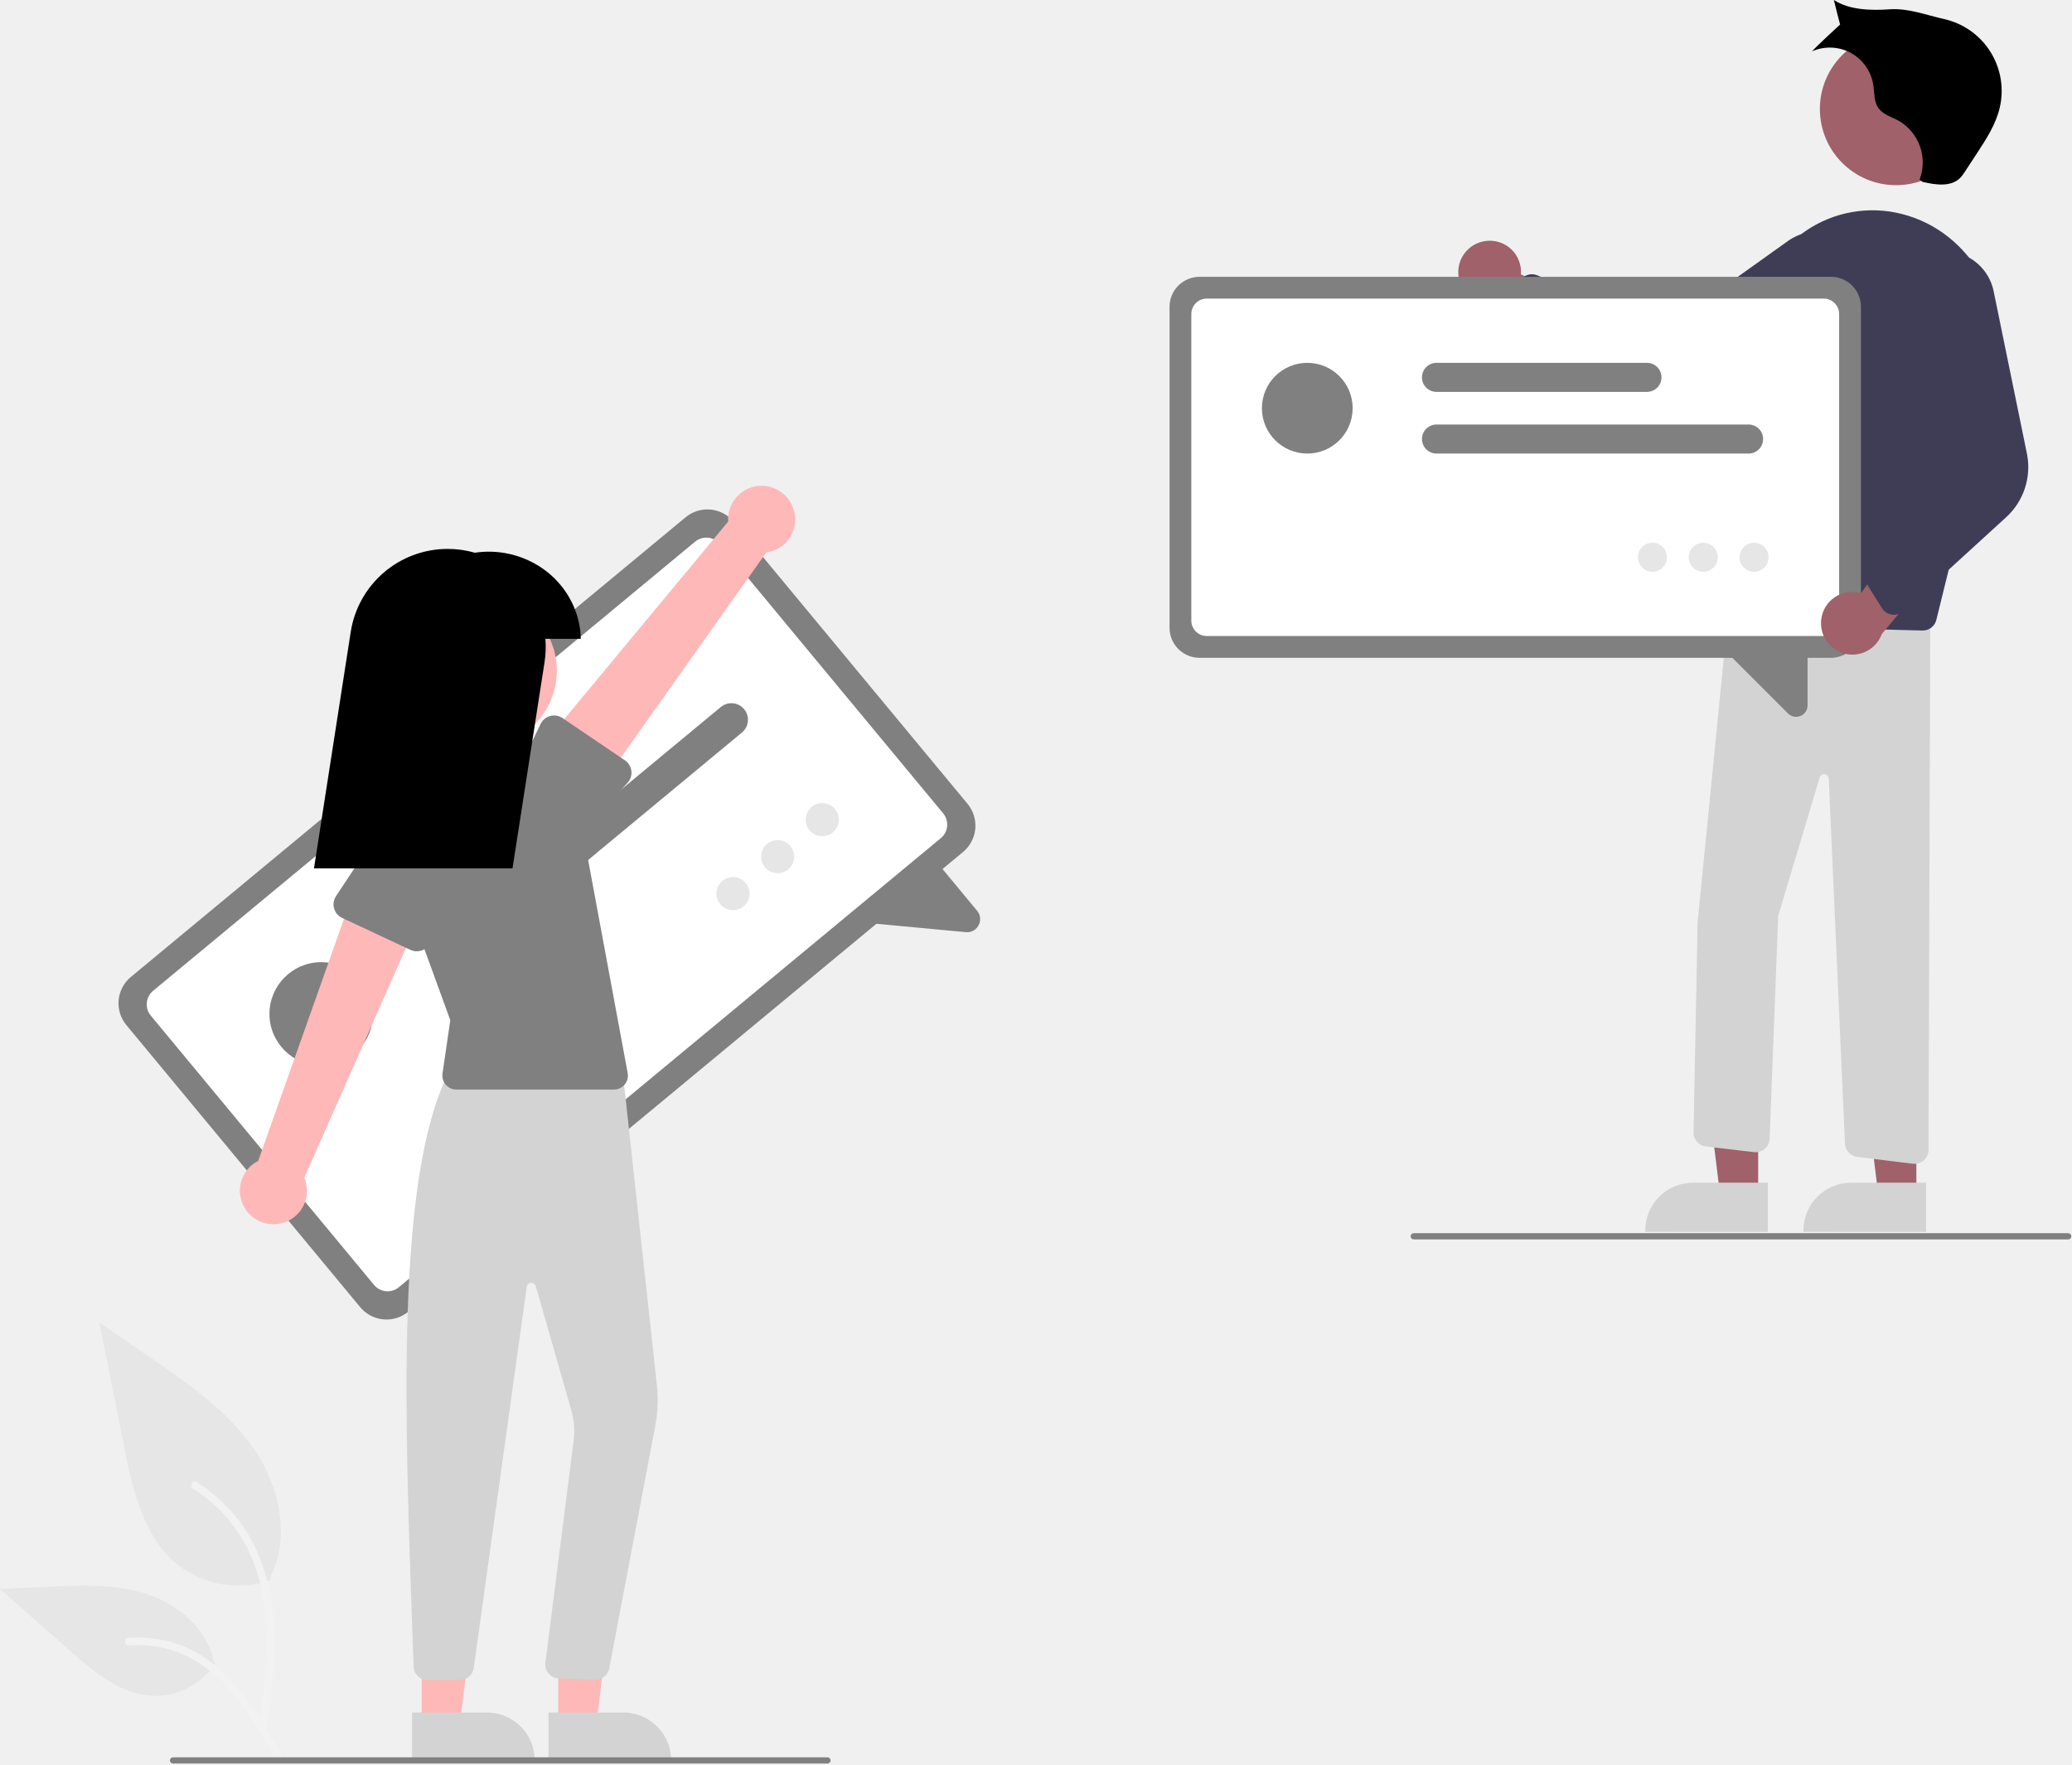
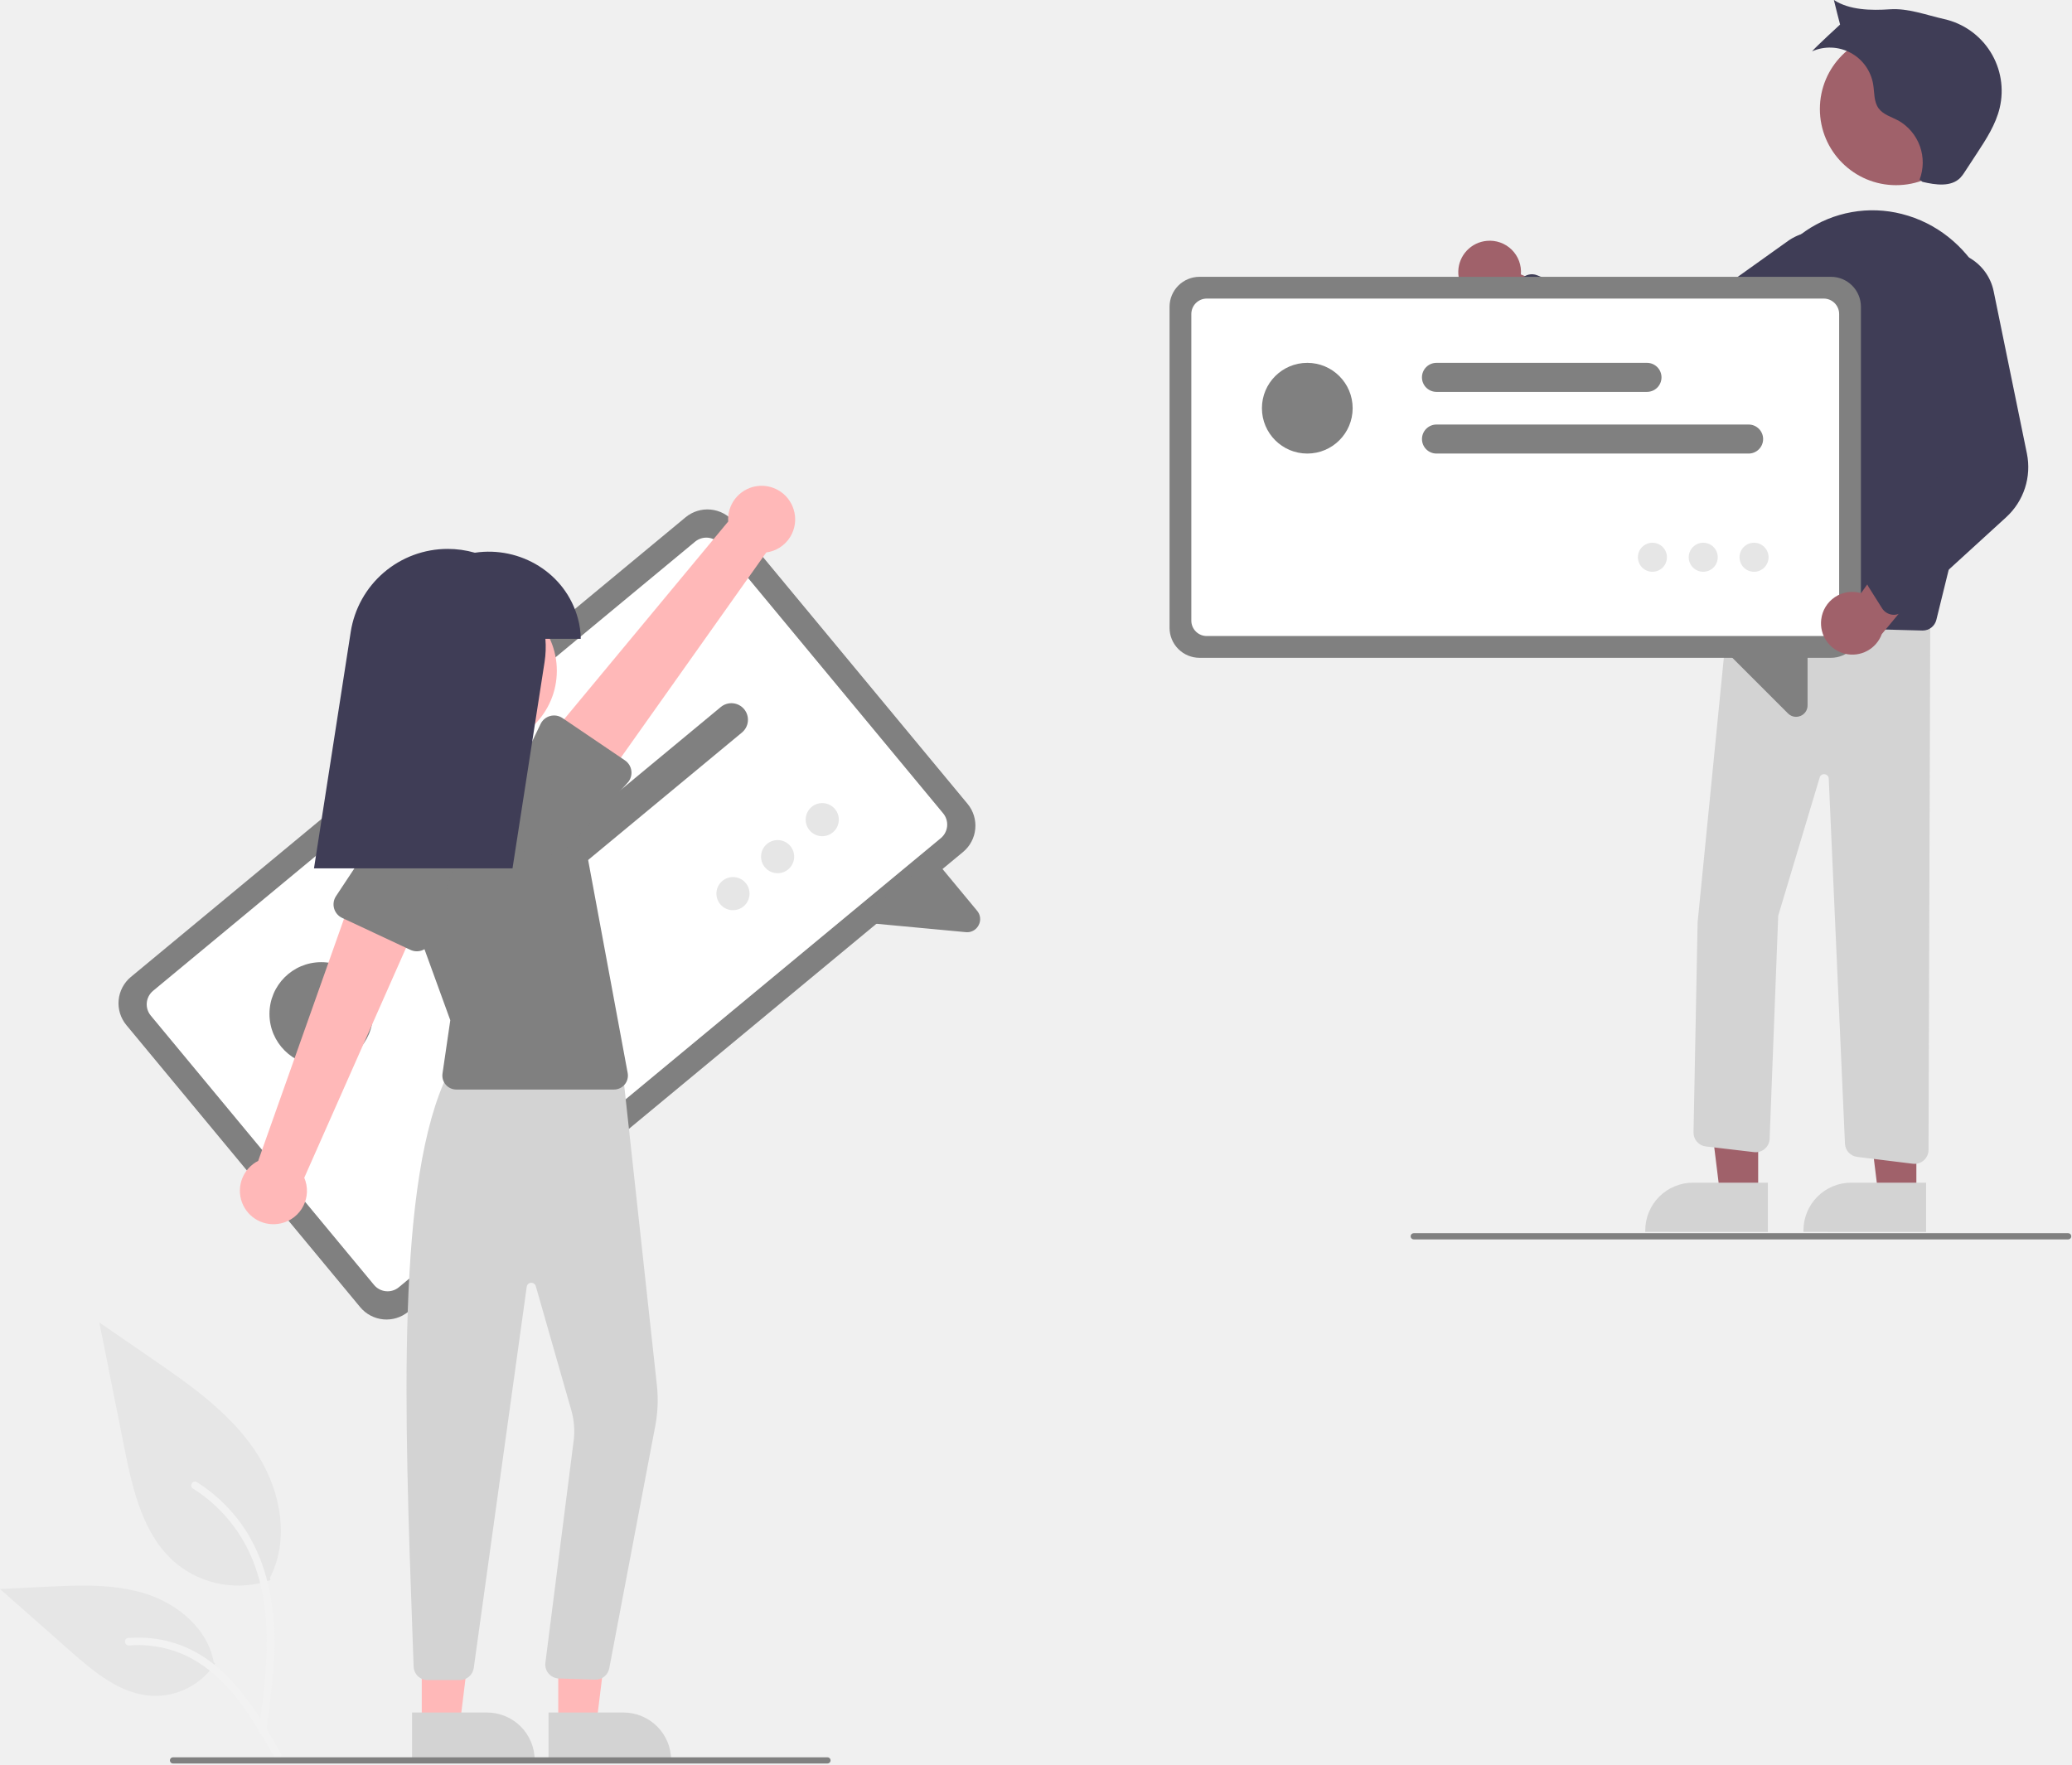
<svg xmlns="http://www.w3.org/2000/svg" width="668" height="569" viewBox="0 0 668 569" fill="none">
  <path d="M87.229 509.501C82.122 511.296 76.64 511.746 71.309 510.807C65.979 509.868 60.98 507.572 56.794 504.14C46.134 495.193 42.792 480.452 40.073 466.804L32.029 426.434L48.869 438.029C60.979 446.368 73.362 454.973 81.748 467.051C90.133 479.13 93.793 495.617 87.055 508.686" fill="#E6E6E6" />
-   <path d="M85.79 558.376C87.495 545.961 89.247 533.386 88.052 520.838C86.99 509.694 83.59 498.809 76.668 489.885C72.994 485.156 68.524 481.105 63.458 477.913C62.136 477.079 60.92 479.173 62.236 480.003C71.002 485.543 77.782 493.724 81.599 503.366C85.814 514.089 86.492 525.777 85.765 537.167C85.326 544.055 84.395 550.898 83.456 557.732C83.382 558.041 83.429 558.367 83.585 558.643C83.742 558.92 83.998 559.126 84.302 559.221C84.611 559.304 84.941 559.262 85.22 559.104C85.498 558.946 85.704 558.684 85.79 558.376V558.376Z" fill="#F2F2F2" />
+   <path d="M85.79 558.376C87.495 545.961 89.247 533.386 88.052 520.838C86.99 509.694 83.59 498.809 76.668 489.885C72.994 485.156 68.524 481.105 63.458 477.913C62.136 477.079 60.92 479.173 62.236 480.003C71.002 485.543 77.782 493.724 81.599 503.366C85.814 514.089 86.492 525.777 85.765 537.167C85.326 544.055 84.395 550.898 83.456 557.732C83.382 558.041 83.429 558.367 83.585 558.643C83.742 558.92 83.998 559.126 84.302 559.221C84.611 559.304 84.941 559.262 85.22 559.104C85.498 558.946 85.704 558.684 85.79 558.376Z" fill="#F2F2F2" />
  <path d="M69.374 536.408C67.184 539.736 64.174 542.445 60.633 544.272C57.092 546.1 53.141 546.984 49.159 546.841C38.926 546.356 30.395 539.213 22.715 532.433L0 512.377L15.034 511.658C25.845 511.14 36.935 510.658 47.232 513.992C57.529 517.326 67.026 525.35 68.909 536.008" fill="#E6E6E6" />
  <path d="M90.607 565.512C82.403 550.997 72.888 534.864 55.885 529.708C51.157 528.279 46.2 527.767 41.281 528.2C39.73 528.334 40.117 530.724 41.665 530.59C49.911 529.905 58.142 532.083 64.971 536.756C71.543 541.229 76.659 547.448 80.99 554.043C83.643 558.082 86.019 562.293 88.396 566.498C89.155 567.842 91.375 566.872 90.607 565.512V565.512Z" fill="#F2F2F2" />
  <path d="M310.489 274.723L131.636 422.958C129.385 424.818 126.489 425.711 123.581 425.439C120.674 425.166 117.993 423.752 116.127 421.506L40.732 330.537C38.871 328.287 37.979 325.39 38.251 322.483C38.523 319.576 39.938 316.895 42.184 315.029L221.037 166.795C223.287 164.934 226.184 164.041 229.091 164.314C231.999 164.586 234.68 166 236.546 168.246L311.941 259.215C313.801 261.465 314.694 264.362 314.422 267.269C314.149 270.177 312.735 272.857 310.489 274.723Z" fill="#808080" />
  <path d="M303.322 270.26L128.58 415.087C127.421 416.045 125.929 416.505 124.431 416.365C122.933 416.225 121.552 415.496 120.591 414.339L48.604 327.482C47.645 326.323 47.185 324.83 47.325 323.333C47.466 321.835 48.194 320.454 49.352 319.493L224.093 174.666C225.252 173.707 226.745 173.248 228.242 173.388C229.74 173.528 231.121 174.257 232.082 175.414L304.07 262.271C305.028 263.43 305.488 264.922 305.348 266.42C305.208 267.918 304.479 269.299 303.322 270.26Z" fill="white" />
-   <path d="M311.376 300.576L275.436 297.212L301.159 276.967L315.016 293.686C315.556 294.324 315.891 295.111 315.977 295.942C316.063 296.774 315.896 297.612 315.498 298.347C315.236 298.846 314.879 299.289 314.446 299.65C314.021 300 313.531 300.262 313.004 300.421C312.477 300.58 311.923 300.633 311.376 300.576V300.576Z" fill="#808080" />
-   <path d="M239.203 236.202L150.804 309.467C150.265 309.915 149.642 310.251 148.972 310.458C148.302 310.665 147.597 310.738 146.899 310.672C146.201 310.607 145.522 310.405 144.902 310.077C144.282 309.75 143.733 309.303 143.285 308.763C142.838 308.223 142.501 307.6 142.294 306.93C142.087 306.26 142.015 305.556 142.08 304.858C142.145 304.159 142.348 303.481 142.675 302.861C143.003 302.241 143.449 301.691 143.989 301.244L232.388 227.979C232.928 227.531 233.551 227.194 234.221 226.988C234.891 226.781 235.595 226.708 236.293 226.773C236.991 226.839 237.67 227.041 238.29 227.368C238.91 227.696 239.46 228.143 239.907 228.682C240.355 229.222 240.691 229.845 240.898 230.515C241.105 231.185 241.178 231.89 241.112 232.588C241.047 233.286 240.845 233.965 240.517 234.585C240.19 235.205 239.743 235.754 239.203 236.202V236.202Z" fill="#808080" />
+   <path d="M311.376 300.576L275.436 297.212L301.159 276.967L315.016 293.686C315.556 294.324 315.891 295.111 315.977 295.942C316.063 296.774 315.896 297.612 315.498 298.347C315.236 298.846 314.879 299.289 314.446 299.65C314.021 300 313.531 300.262 313.004 300.421C312.477 300.58 311.923 300.633 311.376 300.576Z" fill="#808080" />
+   <path d="M239.203 236.202L150.804 309.467C150.265 309.915 149.642 310.251 148.972 310.458C148.302 310.665 147.597 310.738 146.899 310.672C146.201 310.607 145.522 310.405 144.902 310.077C144.282 309.75 143.733 309.303 143.285 308.763C142.838 308.223 142.501 307.6 142.294 306.93C142.087 306.26 142.015 305.556 142.08 304.858C142.145 304.159 142.348 303.481 142.675 302.861C143.003 302.241 143.449 301.691 143.989 301.244L232.388 227.979C232.928 227.531 233.551 227.194 234.221 226.988C234.891 226.781 235.595 226.708 236.293 226.773C236.991 226.839 237.67 227.041 238.29 227.368C238.91 227.696 239.46 228.143 239.907 228.682C240.355 229.222 240.691 229.845 240.898 230.515C241.105 231.185 241.178 231.89 241.112 232.588C241.047 233.286 240.845 233.965 240.517 234.585C240.19 235.205 239.743 235.754 239.203 236.202Z" fill="#808080" />
  <path d="M195.94 242.581L136.322 291.992C135.232 292.896 133.827 293.329 132.417 293.197C131.007 293.065 129.707 292.379 128.803 291.288C127.899 290.198 127.465 288.793 127.597 287.383C127.729 285.973 128.416 284.673 129.507 283.769L189.124 234.358C190.215 233.454 191.62 233.02 193.03 233.152C194.44 233.284 195.74 233.971 196.644 235.061C197.547 236.152 197.981 237.557 197.849 238.967C197.717 240.377 197.03 241.677 195.94 242.581Z" fill="#808080" />
  <path d="M103.561 343.636C112.778 343.636 120.249 336.164 120.249 326.948C120.249 317.731 112.778 310.26 103.561 310.26C94.344 310.26 86.873 317.731 86.873 326.948C86.873 336.164 94.344 343.636 103.561 343.636Z" fill="#808080" />
  <path d="M236.307 293.497C239.256 293.497 241.647 291.106 241.647 288.157C241.647 285.207 239.256 282.816 236.307 282.816C233.358 282.816 230.967 285.207 230.967 288.157C230.967 291.106 233.358 293.497 236.307 293.497Z" fill="#E6E6E6" />
  <path d="M250.698 281.569C253.647 281.569 256.038 279.178 256.038 276.229C256.038 273.28 253.647 270.889 250.698 270.889C247.748 270.889 245.357 273.28 245.357 276.229C245.357 279.178 247.748 281.569 250.698 281.569Z" fill="#E6E6E6" />
  <path d="M265.088 269.641C268.037 269.641 270.428 267.25 270.428 264.301C270.428 261.352 268.037 258.961 265.088 258.961C262.139 258.961 259.748 261.352 259.748 264.301C259.748 267.25 262.139 269.641 265.088 269.641Z" fill="#E6E6E6" />
  <path d="M179.973 556.215L192.233 556.214L198.065 508.926L179.971 508.927L179.973 556.215Z" fill="#FFB8B8" />
  <path d="M176.846 552.212L200.99 552.211H200.991C203.011 552.211 205.012 552.609 206.879 553.382C208.745 554.155 210.442 555.289 211.87 556.717C213.299 558.146 214.433 559.842 215.206 561.709C215.979 563.576 216.377 565.577 216.377 567.597V568.097L176.846 568.099L176.846 552.212Z" fill="#D3D3D3" />
  <path d="M135.973 556.215L148.233 556.214L154.065 508.926L135.971 508.927L135.973 556.215Z" fill="#FFB8B8" />
  <path d="M132.846 552.212L156.99 552.211H156.991C159.011 552.211 161.012 552.609 162.879 553.382C164.745 554.155 166.442 555.289 167.87 556.717C169.299 558.146 170.433 559.842 171.206 561.709C171.979 563.576 172.377 565.577 172.377 567.597V568.097L132.846 568.099L132.846 552.212Z" fill="#D3D3D3" />
-   <path d="M148.276 541.744H148.274L137.849 541.741C136.682 541.745 135.56 541.294 134.721 540.484C133.882 539.674 133.391 538.569 133.354 537.403L133.025 528.282C130.39 455.342 127.664 379.918 144.543 346.018L144.675 345.751L200.555 343.729L211.774 446.64C212.253 451.029 212.077 455.466 211.254 459.804L196.423 537.952C196.223 539.012 195.648 539.964 194.804 540.635C193.961 541.307 192.904 541.653 191.826 541.61L180.116 541.23C179.502 541.206 178.901 541.057 178.347 540.791C177.794 540.526 177.301 540.15 176.898 539.687C176.495 539.224 176.191 538.684 176.005 538.099C175.818 537.515 175.753 536.898 175.814 536.287L185.013 464.008C185.326 460.888 185.043 457.737 184.178 454.724L172.738 414.729C172.643 414.399 172.438 414.111 172.156 413.913C171.874 413.716 171.533 413.621 171.19 413.646C170.847 413.67 170.523 413.811 170.271 414.046C170.02 414.281 169.857 414.595 169.81 414.936L152.733 537.863C152.58 538.937 152.045 539.921 151.227 540.633C150.409 541.346 149.361 541.74 148.276 541.744V541.744Z" fill="#D3D3D3" />
+   <path d="M148.276 541.744H148.274L137.849 541.741C136.682 541.745 135.56 541.294 134.721 540.484C133.882 539.674 133.391 538.569 133.354 537.403L133.025 528.282C130.39 455.342 127.664 379.918 144.543 346.018L144.675 345.751L200.555 343.729L211.774 446.64C212.253 451.029 212.077 455.466 211.254 459.804L196.423 537.952C196.223 539.012 195.648 539.964 194.804 540.635C193.961 541.307 192.904 541.653 191.826 541.61L180.116 541.23C179.502 541.206 178.901 541.057 178.347 540.791C177.794 540.526 177.301 540.15 176.898 539.687C176.495 539.224 176.191 538.684 176.005 538.099C175.818 537.515 175.753 536.898 175.814 536.287L185.013 464.008C185.326 460.888 185.043 457.737 184.178 454.724L172.738 414.729C172.643 414.399 172.438 414.111 172.156 413.913C171.874 413.716 171.533 413.621 171.19 413.646C170.847 413.67 170.523 413.811 170.271 414.046C170.02 414.281 169.857 414.595 169.81 414.936L152.733 537.863C152.58 538.937 152.045 539.921 151.227 540.633C150.409 541.346 149.361 541.74 148.276 541.744Z" fill="#D3D3D3" />
  <path d="M154.959 240.841C168.524 240.841 179.521 229.844 179.521 216.28C179.521 202.715 168.524 191.719 154.959 191.719C141.395 191.719 130.398 202.715 130.398 216.28C130.398 229.844 141.395 240.841 154.959 240.841Z" fill="#FFB8B8" />
-   <path d="M197.936 351.327H147.113C146.467 351.327 145.829 351.188 145.242 350.919C144.654 350.651 144.132 350.259 143.709 349.77C143.287 349.281 142.974 348.708 142.793 348.088C142.612 347.468 142.567 346.816 142.66 346.177L145.171 328.98L130.427 288.427C128.905 284.24 128.339 279.766 128.772 275.332C129.204 270.899 130.624 266.618 132.926 262.804C135.228 258.991 138.355 255.741 142.077 253.294C145.799 250.846 150.022 249.263 154.436 248.66V248.66C160.724 247.783 167.129 248.942 172.711 251.968C178.293 254.994 182.759 259.727 185.457 265.475L188.695 272.366L202.361 346.007C202.481 346.656 202.457 347.324 202.291 347.963C202.124 348.602 201.819 349.197 201.396 349.704C200.974 350.212 200.445 350.621 199.847 350.901C199.249 351.182 198.597 351.327 197.936 351.327H197.936Z" fill="#808080" />
+   <path d="M197.936 351.327H147.113C146.467 351.327 145.829 351.188 145.242 350.919C144.654 350.651 144.132 350.259 143.709 349.77C143.287 349.281 142.974 348.708 142.793 348.088C142.612 347.468 142.567 346.816 142.66 346.177L145.171 328.98L130.427 288.427C128.905 284.24 128.339 279.766 128.772 275.332C129.204 270.899 130.624 266.618 132.926 262.804C135.228 258.991 138.355 255.741 142.077 253.294C145.799 250.846 150.022 249.263 154.436 248.66C160.724 247.783 167.129 248.942 172.711 251.968C178.293 254.994 182.759 259.727 185.457 265.475L188.695 272.366L202.361 346.007C202.481 346.656 202.457 347.324 202.291 347.963C202.124 348.602 201.819 349.197 201.396 349.704C200.974 350.212 200.445 350.621 199.847 350.901C199.249 351.182 198.597 351.327 197.936 351.327H197.936Z" fill="#808080" />
  <path d="M90.65 394.462C92.18 394.107 93.613 393.421 94.849 392.452C96.085 391.482 97.093 390.254 97.803 388.853C98.513 387.452 98.907 385.913 98.957 384.343C99.008 382.773 98.713 381.212 98.095 379.768L137.697 290.296L115.043 284.59L83.238 374.332C80.882 375.532 79.048 377.554 78.083 380.016C77.118 382.478 77.09 385.208 78.003 387.689C78.917 390.171 80.709 392.231 83.04 393.479C85.371 394.727 88.079 395.077 90.65 394.462H90.65Z" fill="#FFB8B8" />
  <path d="M132.335 306.298L110.302 295.984C109.675 295.691 109.119 295.266 108.671 294.738C108.223 294.21 107.894 293.592 107.707 292.925C107.52 292.259 107.478 291.56 107.585 290.876C107.692 290.192 107.946 289.54 108.328 288.963L121.718 268.74C123.239 265.543 125.965 263.079 129.299 261.889C132.633 260.698 136.303 260.877 139.505 262.388C142.707 263.898 145.18 266.616 146.381 269.946C147.583 273.276 147.416 276.946 145.916 280.153L138.992 303.316C138.794 303.979 138.455 304.592 137.998 305.112C137.542 305.632 136.978 306.048 136.346 306.331C135.715 306.614 135.029 306.758 134.337 306.752C133.645 306.746 132.962 306.591 132.335 306.298H132.335Z" fill="#808080" />
-   <path d="M255.851 164.223C256.329 165.719 256.474 167.301 256.274 168.859C256.075 170.417 255.536 171.912 254.696 173.239C253.856 174.566 252.736 175.693 251.413 176.54C250.091 177.387 248.599 177.934 247.042 178.142L190.473 257.977L173.971 241.44L234.765 168.165C234.589 165.527 235.387 162.916 237.007 160.827C238.627 158.737 240.958 157.315 243.557 156.829C246.156 156.343 248.843 156.827 251.109 158.19C253.375 159.553 255.062 161.699 255.851 164.223V164.223Z" fill="#FFB8B8" />
-   <path d="M203.554 248.607C203.635 249.295 203.567 249.992 203.354 250.65C203.14 251.309 202.788 251.914 202.32 252.424L185.97 270.233C183.985 273.165 180.917 275.191 177.44 275.865C173.964 276.54 170.361 275.808 167.423 273.83C164.485 271.853 162.451 268.791 161.767 265.316C161.084 261.841 161.806 258.237 163.775 255.293L174.287 233.436C174.588 232.812 175.019 232.26 175.551 231.818C176.084 231.376 176.705 231.054 177.373 230.873C178.042 230.693 178.741 230.659 179.424 230.773C180.106 230.887 180.756 231.148 181.33 231.536L201.472 245.179C202.045 245.567 202.528 246.074 202.887 246.666C203.247 247.258 203.474 247.92 203.554 248.607V248.607Z" fill="#808080" />
-   <path d="M187.23 206C187.215 203.777 186.906 201.566 186.312 199.424C182.355 184.802 167.747 176.025 153.087 178.228C150.236 177.41 147.284 176.997 144.318 177V177C136.773 177 129.477 179.698 123.747 184.607C118.017 189.515 114.23 196.311 113.072 203.767L101.23 280H165.23L175.564 213.475C175.948 211.002 176.038 208.493 175.833 206H187.23Z" fill="black" />
+   <path d="M255.851 164.223C256.329 165.719 256.474 167.301 256.274 168.859C256.075 170.417 255.536 171.912 254.696 173.239C253.856 174.566 252.736 175.693 251.413 176.54C250.091 177.387 248.599 177.934 247.042 178.142L190.473 257.977L173.971 241.44L234.765 168.165C234.589 165.527 235.387 162.916 237.007 160.827C238.627 158.737 240.958 157.315 243.557 156.829C246.156 156.343 248.843 156.827 251.109 158.19C253.375 159.553 255.062 161.699 255.851 164.223Z" fill="#FFB8B8" />
+   <path d="M203.554 248.607C203.635 249.295 203.567 249.992 203.354 250.65C203.14 251.309 202.788 251.914 202.32 252.424L185.97 270.233C183.985 273.165 180.917 275.191 177.44 275.865C173.964 276.54 170.361 275.808 167.423 273.83C164.485 271.853 162.451 268.791 161.767 265.316C161.084 261.841 161.806 258.237 163.775 255.293L174.287 233.436C174.588 232.812 175.019 232.26 175.551 231.818C176.084 231.376 176.705 231.054 177.373 230.873C178.042 230.693 178.741 230.659 179.424 230.773C180.106 230.887 180.756 231.148 181.33 231.536L201.472 245.179C202.045 245.567 202.528 246.074 202.887 246.666C203.247 247.258 203.474 247.92 203.554 248.607Z" fill="#808080" />
+   <path d="M187.23 206C187.215 203.777 186.906 201.566 186.312 199.424C182.355 184.802 167.747 176.025 153.087 178.228C150.236 177.41 147.284 176.997 144.318 177C136.773 177 129.477 179.698 123.747 184.607C118.017 189.515 114.23 196.311 113.072 203.767L101.23 280H165.23L175.564 213.475C175.948 211.002 176.038 208.493 175.833 206H187.23Z" fill="#3F3D56" />
  <path d="M266.775 568.652H55.775C55.51 568.652 55.256 568.547 55.068 568.359C54.881 568.172 54.775 567.918 54.775 567.652C54.775 567.387 54.881 567.133 55.068 566.945C55.256 566.758 55.51 566.652 55.775 566.652H266.775C267.041 566.652 267.295 566.758 267.482 566.945C267.67 567.133 267.775 567.387 267.775 567.652C267.775 567.918 267.67 568.172 267.482 568.359C267.295 568.547 267.041 568.652 266.775 568.652Z" fill="#808080" />
  <path d="M479.346 77.667C480.809 77.526 482.285 77.708 483.671 78.2C485.056 78.691 486.317 79.481 487.365 80.512C488.412 81.544 489.221 82.792 489.733 84.17C490.246 85.548 490.45 87.021 490.332 88.487L523.039 102.882L507.438 112.952L478.77 97.739C476.322 97.377 474.091 96.129 472.501 94.232C470.911 92.336 470.072 89.921 470.143 87.447C470.214 84.973 471.19 82.611 472.886 80.809C474.582 79.006 476.881 77.888 479.346 77.667V77.667Z" fill="#A0616A" />
  <path d="M611.278 59.71C624.843 59.71 635.839 48.714 635.839 35.149C635.839 21.584 624.843 10.588 611.278 10.588C597.713 10.588 586.717 21.584 586.717 35.149C586.717 48.714 597.713 59.71 611.278 59.71Z" fill="#A0616A" />
  <path d="M566.824 385.363L554.564 385.362L548.732 338.074L566.826 338.075L566.824 385.363Z" fill="#A0616A" />
  <path d="M569.952 397.247L530.422 397.246V396.746C530.422 394.725 530.82 392.724 531.593 390.857C532.366 388.991 533.5 387.295 534.928 385.866C536.357 384.437 538.053 383.304 539.92 382.53C541.787 381.757 543.788 381.359 545.808 381.359H545.809L569.953 381.36L569.952 397.247Z" fill="#D3D3D3" />
  <path d="M617.824 385.363L605.564 385.362L599.732 338.074L617.826 338.075L617.824 385.363Z" fill="#A0616A" />
  <path d="M620.952 397.247L581.422 397.246V396.746C581.422 394.725 581.82 392.724 582.593 390.857C583.366 388.991 584.5 387.295 585.928 385.866C587.357 384.437 589.053 383.304 590.92 382.53C592.787 381.757 594.788 381.359 596.808 381.359H596.809L620.953 381.36L620.952 397.247Z" fill="#D3D3D3" />
  <path d="M617.245 375.291C617.061 375.291 616.878 375.279 616.696 375.257L598.75 373.048C597.699 372.92 596.727 372.425 596.005 371.65C595.284 370.875 594.859 369.87 594.806 368.812L589.576 251.049C589.558 250.715 589.43 250.396 589.21 250.144C588.99 249.891 588.692 249.72 588.364 249.656C588.035 249.592 587.695 249.64 587.397 249.792C587.099 249.944 586.86 250.192 586.719 250.495L573.285 295.279L570.518 367.216C570.494 367.836 570.342 368.445 570.072 369.004C569.801 369.562 569.418 370.059 568.947 370.462C568.475 370.866 567.924 371.167 567.331 371.348C566.737 371.528 566.112 371.584 565.495 371.511L549.955 369.682C548.844 369.554 547.82 369.016 547.085 368.173C546.35 367.33 545.956 366.243 545.982 365.125L547.301 297.411L557.83 191.119L558.3 191.137L622.322 193.604L621.745 370.806C621.741 371.997 621.265 373.137 620.422 373.978C619.578 374.819 618.436 375.291 617.245 375.291H617.245Z" fill="#D3D3D3" />
-   <path d="M619.895 203.319C619.855 203.319 619.816 203.319 619.777 203.318L555.298 201.629C554.666 201.612 554.045 201.463 553.474 201.19C552.904 200.917 552.398 200.527 551.988 200.046C551.578 199.564 551.275 199.002 551.097 198.395C550.92 197.788 550.872 197.151 550.957 196.524L563.347 105.333C564.121 99.175 566.185 93.251 569.403 87.945C572.622 82.639 576.924 78.072 582.027 74.541C586.517 71.45 591.615 69.356 596.981 68.4C602.347 67.443 607.855 67.646 613.136 68.994C635.642 74.697 649.143 98.864 643.233 122.866L624.265 199.895C624.02 200.87 623.457 201.736 622.666 202.356C621.875 202.976 620.9 203.315 619.895 203.319V203.319Z" fill="#3F3D56" />
-   <path d="M535.305 130.904C531.056 130.909 526.898 129.674 523.341 127.349L485.739 102.68C485.188 102.319 484.724 101.841 484.378 101.281C484.032 100.721 483.813 100.092 483.737 99.438C483.661 98.784 483.729 98.122 483.937 97.497C484.145 96.872 484.487 96.301 484.94 95.823L490.604 89.843C491.222 89.187 492.023 88.733 492.903 88.539C493.782 88.345 494.7 88.421 495.536 88.756L537.538 105.481L576.446 77.695C578.266 76.396 580.335 75.489 582.523 75.03C584.712 74.572 586.971 74.573 589.159 75.033C591.346 75.493 593.415 76.403 595.233 77.703C597.052 79.004 598.58 80.668 599.722 82.59C600.864 84.512 601.595 86.65 601.868 88.869C602.141 91.088 601.95 93.339 601.309 95.481C600.667 97.622 599.587 99.607 598.139 101.31C596.69 103.012 594.904 104.396 592.893 105.373L544.805 128.73C541.843 130.164 538.595 130.908 535.305 130.904V130.904Z" fill="#3F3D56" />
-   <path d="M619.789 58.638C623.979 59.627 629.034 60.386 632.029 57.293C632.559 56.709 633.033 56.076 633.445 55.403L637.36 49.425C640.359 44.846 643.411 40.148 644.68 34.824C645.41 31.764 645.524 28.59 645.016 25.486C644.509 22.382 643.389 19.41 641.723 16.742C640.057 14.074 637.878 11.764 635.311 9.946C632.745 8.127 629.843 6.837 626.773 6.15C620.928 4.841 615.207 2.589 609.231 3C603.255 3.411 596.246 3.276 591.231 0C591.544 1.46 593.234 7.913 593.234 7.913C593.234 7.913 585.692 14.832 584.18 16.557C586.159 15.68 588.314 15.268 590.478 15.353C592.642 15.438 594.758 16.018 596.662 17.049C598.567 18.079 600.21 19.532 601.465 21.297C602.72 23.062 603.554 25.091 603.903 27.229C604.331 29.854 604.079 32.767 605.639 34.922C607.123 36.971 609.785 37.69 612.021 38.873C615.245 40.71 617.707 43.639 618.963 47.131C620.218 50.623 620.185 54.449 618.868 57.918L619.789 58.638Z" fill="black" />
-   <path d="M590.299 212.116H386.71C384.15 212.113 381.697 211.095 379.887 209.285C378.077 207.475 377.06 205.022 377.057 202.463V98.913C377.06 96.353 378.077 93.9 379.887 92.09C381.697 90.281 384.15 89.263 386.71 89.26H590.299C592.858 89.263 595.312 90.281 597.122 92.09C598.931 93.9 599.949 96.353 599.952 98.913V202.463C599.949 205.022 598.931 207.475 597.122 209.285C595.312 211.095 592.858 212.113 590.299 212.116V212.116Z" fill="#808080" />
-   <path d="M587.958 205.094H389.049C387.731 205.093 386.467 204.569 385.534 203.636C384.602 202.704 384.078 201.44 384.076 200.122V101.252C384.078 99.934 384.602 98.67 385.534 97.737C386.467 96.805 387.731 96.281 389.049 96.279H587.958C589.277 96.281 590.541 96.805 591.473 97.737C592.405 98.67 592.929 99.934 592.931 101.252V200.122C592.929 201.44 592.405 202.704 591.473 203.636C590.541 204.569 589.277 205.093 587.958 205.094V205.094Z" fill="white" />
-   <path d="M576.439 230.058L554.068 207.688L582.748 208.413V227.444C582.756 228.177 582.542 228.895 582.135 229.504C581.728 230.113 581.147 230.586 580.467 230.859C580.011 231.05 579.523 231.148 579.029 231.15C578.546 231.148 578.069 231.051 577.624 230.863C577.18 230.676 576.777 230.402 576.439 230.058V230.058Z" fill="#808080" />
-   <path d="M563.74 146.253H463.116C461.875 146.253 460.684 145.76 459.806 144.882C458.929 144.004 458.436 142.814 458.436 141.573C458.436 140.332 458.929 139.141 459.806 138.263C460.684 137.386 461.875 136.893 463.116 136.893H563.74C564.982 136.893 566.172 137.386 567.05 138.263C567.928 139.141 568.421 140.332 568.421 141.573C568.421 142.814 567.928 144.004 567.05 144.882C566.172 145.76 564.982 146.253 563.74 146.253V146.253Z" fill="#808080" />
+   <path d="M619.895 203.319C619.855 203.319 619.816 203.319 619.777 203.318L555.298 201.629C554.666 201.612 554.045 201.463 553.474 201.19C552.904 200.917 552.398 200.527 551.988 200.046C551.578 199.564 551.275 199.002 551.097 198.395C550.92 197.788 550.872 197.151 550.957 196.524L563.347 105.333C564.121 99.175 566.185 93.251 569.403 87.945C572.622 82.639 576.924 78.072 582.027 74.541C586.517 71.45 591.615 69.356 596.981 68.4C602.347 67.443 607.855 67.646 613.136 68.994C635.642 74.697 649.143 98.864 643.233 122.866L624.265 199.895C624.02 200.87 623.457 201.736 622.666 202.356C621.875 202.976 620.9 203.315 619.895 203.319Z" fill="#3F3D56" />
+   <path d="M535.305 130.904C531.056 130.909 526.898 129.674 523.341 127.349L485.739 102.68C485.188 102.319 484.724 101.841 484.378 101.281C484.032 100.721 483.813 100.092 483.737 99.438C483.661 98.784 483.729 98.122 483.937 97.497C484.145 96.872 484.487 96.301 484.94 95.823L490.604 89.843C491.222 89.187 492.023 88.733 492.903 88.539C493.782 88.345 494.7 88.421 495.536 88.756L537.538 105.481L576.446 77.695C578.266 76.396 580.335 75.489 582.523 75.03C584.712 74.572 586.971 74.573 589.159 75.033C591.346 75.493 593.415 76.403 595.233 77.703C597.052 79.004 598.58 80.668 599.722 82.59C600.864 84.512 601.595 86.65 601.868 88.869C602.141 91.088 601.95 93.339 601.309 95.481C600.667 97.622 599.587 99.607 598.139 101.31C596.69 103.012 594.904 104.396 592.893 105.373L544.805 128.73C541.843 130.164 538.595 130.908 535.305 130.904Z" fill="#3F3D56" />
+   <path d="M619.789 58.638C623.979 59.627 629.034 60.386 632.029 57.293C632.559 56.709 633.033 56.076 633.445 55.403L637.36 49.425C640.359 44.846 643.411 40.148 644.68 34.824C645.41 31.764 645.524 28.59 645.016 25.486C644.509 22.382 643.389 19.41 641.723 16.742C640.057 14.074 637.878 11.764 635.311 9.946C632.745 8.127 629.843 6.837 626.773 6.15C620.928 4.841 615.207 2.589 609.231 3C603.255 3.411 596.246 3.276 591.231 0C591.544 1.46 593.234 7.913 593.234 7.913C593.234 7.913 585.692 14.832 584.18 16.557C586.159 15.68 588.314 15.268 590.478 15.353C592.642 15.438 594.758 16.018 596.662 17.049C598.567 18.079 600.21 19.532 601.465 21.297C602.72 23.062 603.554 25.091 603.903 27.229C604.331 29.854 604.079 32.766 605.639 34.922C607.123 36.971 609.785 37.69 612.021 38.873C615.245 40.71 617.707 43.639 618.963 47.131C620.218 50.623 620.185 54.449 618.868 57.918L619.789 58.638Z" fill="#3F3D56" />
+   <path d="M590.299 212.116H386.71C384.15 212.113 381.697 211.095 379.887 209.285C378.077 207.475 377.06 205.022 377.057 202.463V98.913C377.06 96.353 378.077 93.9 379.887 92.09C381.697 90.281 384.15 89.263 386.71 89.26H590.299C592.858 89.263 595.312 90.281 597.122 92.09C598.931 93.9 599.949 96.353 599.952 98.913V202.463C599.949 205.022 598.931 207.475 597.122 209.285C595.312 211.095 592.858 212.113 590.299 212.116Z" fill="#808080" />
+   <path d="M587.958 205.094H389.049C387.731 205.093 386.467 204.569 385.534 203.636C384.602 202.704 384.078 201.44 384.076 200.122V101.252C384.078 99.934 384.602 98.67 385.534 97.737C386.467 96.805 387.731 96.281 389.049 96.279H587.958C589.277 96.281 590.541 96.805 591.473 97.737C592.405 98.67 592.929 99.934 592.931 101.252V200.122C592.929 201.44 592.405 202.704 591.473 203.636C590.541 204.569 589.277 205.093 587.958 205.094Z" fill="white" />
+   <path d="M576.439 230.058L554.068 207.688L582.748 208.413V227.444C582.756 228.177 582.542 228.895 582.135 229.504C581.728 230.113 581.147 230.586 580.467 230.859C580.011 231.05 579.523 231.148 579.029 231.15C578.546 231.148 578.069 231.051 577.624 230.863C577.18 230.676 576.777 230.402 576.439 230.058Z" fill="#808080" />
+   <path d="M563.74 146.253H463.116C461.875 146.253 460.684 145.76 459.806 144.882C458.929 144.004 458.436 142.814 458.436 141.573C458.436 140.332 458.929 139.141 459.806 138.263C460.684 137.386 461.875 136.893 463.116 136.893H563.74C564.982 136.893 566.172 137.386 567.05 138.263C567.928 139.141 568.421 140.332 568.421 141.573C568.421 142.814 567.928 144.004 567.05 144.882C566.172 145.76 564.982 146.253 563.74 146.253Z" fill="#808080" />
  <path d="M530.978 126.362H463.115C462.5 126.363 461.89 126.243 461.322 126.008C460.753 125.773 460.236 125.429 459.801 124.994C459.366 124.559 459.02 124.043 458.785 123.475C458.549 122.907 458.428 122.297 458.428 121.682C458.428 121.067 458.549 120.458 458.785 119.89C459.02 119.321 459.366 118.805 459.801 118.37C460.236 117.936 460.753 117.591 461.322 117.356C461.89 117.121 462.5 117.001 463.115 117.002H530.978C532.219 117.002 533.41 117.495 534.287 118.373C535.165 119.25 535.658 120.441 535.658 121.682C535.658 122.923 535.165 124.114 534.287 124.992C533.41 125.869 532.219 126.362 530.978 126.362Z" fill="#808080" />
  <path d="M421.462 146.253C429.539 146.253 436.087 139.705 436.087 131.628C436.087 123.55 429.539 117.002 421.462 117.002C413.384 117.002 406.836 123.55 406.836 131.628C406.836 139.705 413.384 146.253 421.462 146.253Z" fill="#808080" />
  <path d="M532.731 184.372C535.316 184.372 537.411 182.277 537.411 179.692C537.411 177.107 535.316 175.012 532.731 175.012C530.146 175.012 528.051 177.107 528.051 179.692C528.051 182.277 530.146 184.372 532.731 184.372Z" fill="#E6E6E6" />
  <path d="M549.112 184.372C551.697 184.372 553.792 182.277 553.792 179.692C553.792 177.107 551.697 175.012 549.112 175.012C546.527 175.012 544.432 177.107 544.432 179.692C544.432 182.277 546.527 184.372 549.112 184.372Z" fill="#E6E6E6" />
  <path d="M565.493 184.372C568.078 184.372 570.173 182.277 570.173 179.692C570.173 177.107 568.078 175.012 565.493 175.012C562.908 175.012 560.812 177.107 560.812 179.692C560.812 182.277 562.908 184.372 565.493 184.372Z" fill="#E6E6E6" />
  <path d="M587.147 199.801C587.309 198.339 587.789 196.931 588.553 195.676C589.318 194.42 590.348 193.348 591.572 192.533C592.796 191.719 594.184 191.183 595.638 190.963C597.091 190.744 598.575 190.845 599.985 191.261L620.769 162.191L627.434 179.524L606.676 204.471C605.82 206.794 604.143 208.722 601.961 209.89C599.779 211.059 597.244 211.386 594.837 210.81C592.43 210.234 590.317 208.796 588.9 206.766C587.483 204.737 586.859 202.259 587.147 199.801H587.147Z" fill="#A0616A" />
-   <path d="M610.954 198.231C610.627 198.258 610.298 198.25 609.973 198.206C609.32 198.119 608.695 197.889 608.141 197.533C607.587 197.177 607.118 196.704 606.768 196.146L602.375 189.178C601.893 188.417 601.65 187.529 601.68 186.628C601.71 185.727 602.011 184.857 602.544 184.13L629.146 147.576L611.855 103.001C610.31 99.079 610.369 94.707 612.017 90.827C613.666 86.948 616.773 83.871 620.669 82.261V82.261C622.87 81.338 625.248 80.914 627.633 81.02C630.017 81.126 632.349 81.759 634.459 82.873C636.57 83.988 638.408 85.556 639.84 87.466C641.272 89.375 642.263 91.578 642.742 93.917L653.47 146.29C654.216 149.984 653.996 153.807 652.831 157.391C651.665 160.974 649.595 164.196 646.819 166.745L613.609 197.07C612.877 197.74 611.943 198.148 610.954 198.231V198.231Z" fill="#3F3D56" />
+   <path d="M610.954 198.231C610.627 198.258 610.298 198.25 609.973 198.206C609.32 198.119 608.695 197.889 608.141 197.533C607.587 197.177 607.118 196.704 606.768 196.146L602.375 189.178C601.893 188.417 601.65 187.529 601.68 186.628C601.71 185.727 602.011 184.857 602.544 184.13L629.146 147.576L611.855 103.001C610.31 99.079 610.369 94.707 612.017 90.827C613.666 86.948 616.773 83.871 620.669 82.261C622.87 81.338 625.248 80.914 627.633 81.02C630.017 81.126 632.349 81.759 634.459 82.873C636.57 83.988 638.408 85.556 639.84 87.466C641.272 89.375 642.263 91.578 642.742 93.917L653.47 146.29C654.216 149.984 653.996 153.807 652.831 157.391C651.665 160.974 649.595 164.196 646.819 166.745L613.609 197.07C612.877 197.74 611.943 198.148 610.954 198.231Z" fill="#3F3D56" />
  <path d="M666.775 399.652H455.775C455.51 399.652 455.256 399.547 455.068 399.359C454.881 399.172 454.775 398.918 454.775 398.652C454.775 398.387 454.881 398.133 455.068 397.945C455.256 397.758 455.51 397.652 455.775 397.652H666.775C667.041 397.652 667.295 397.758 667.483 397.945C667.67 398.133 667.775 398.387 667.775 398.652C667.775 398.918 667.67 399.172 667.483 399.359C667.295 399.547 667.041 399.652 666.775 399.652Z" fill="#808080" />
</svg>
